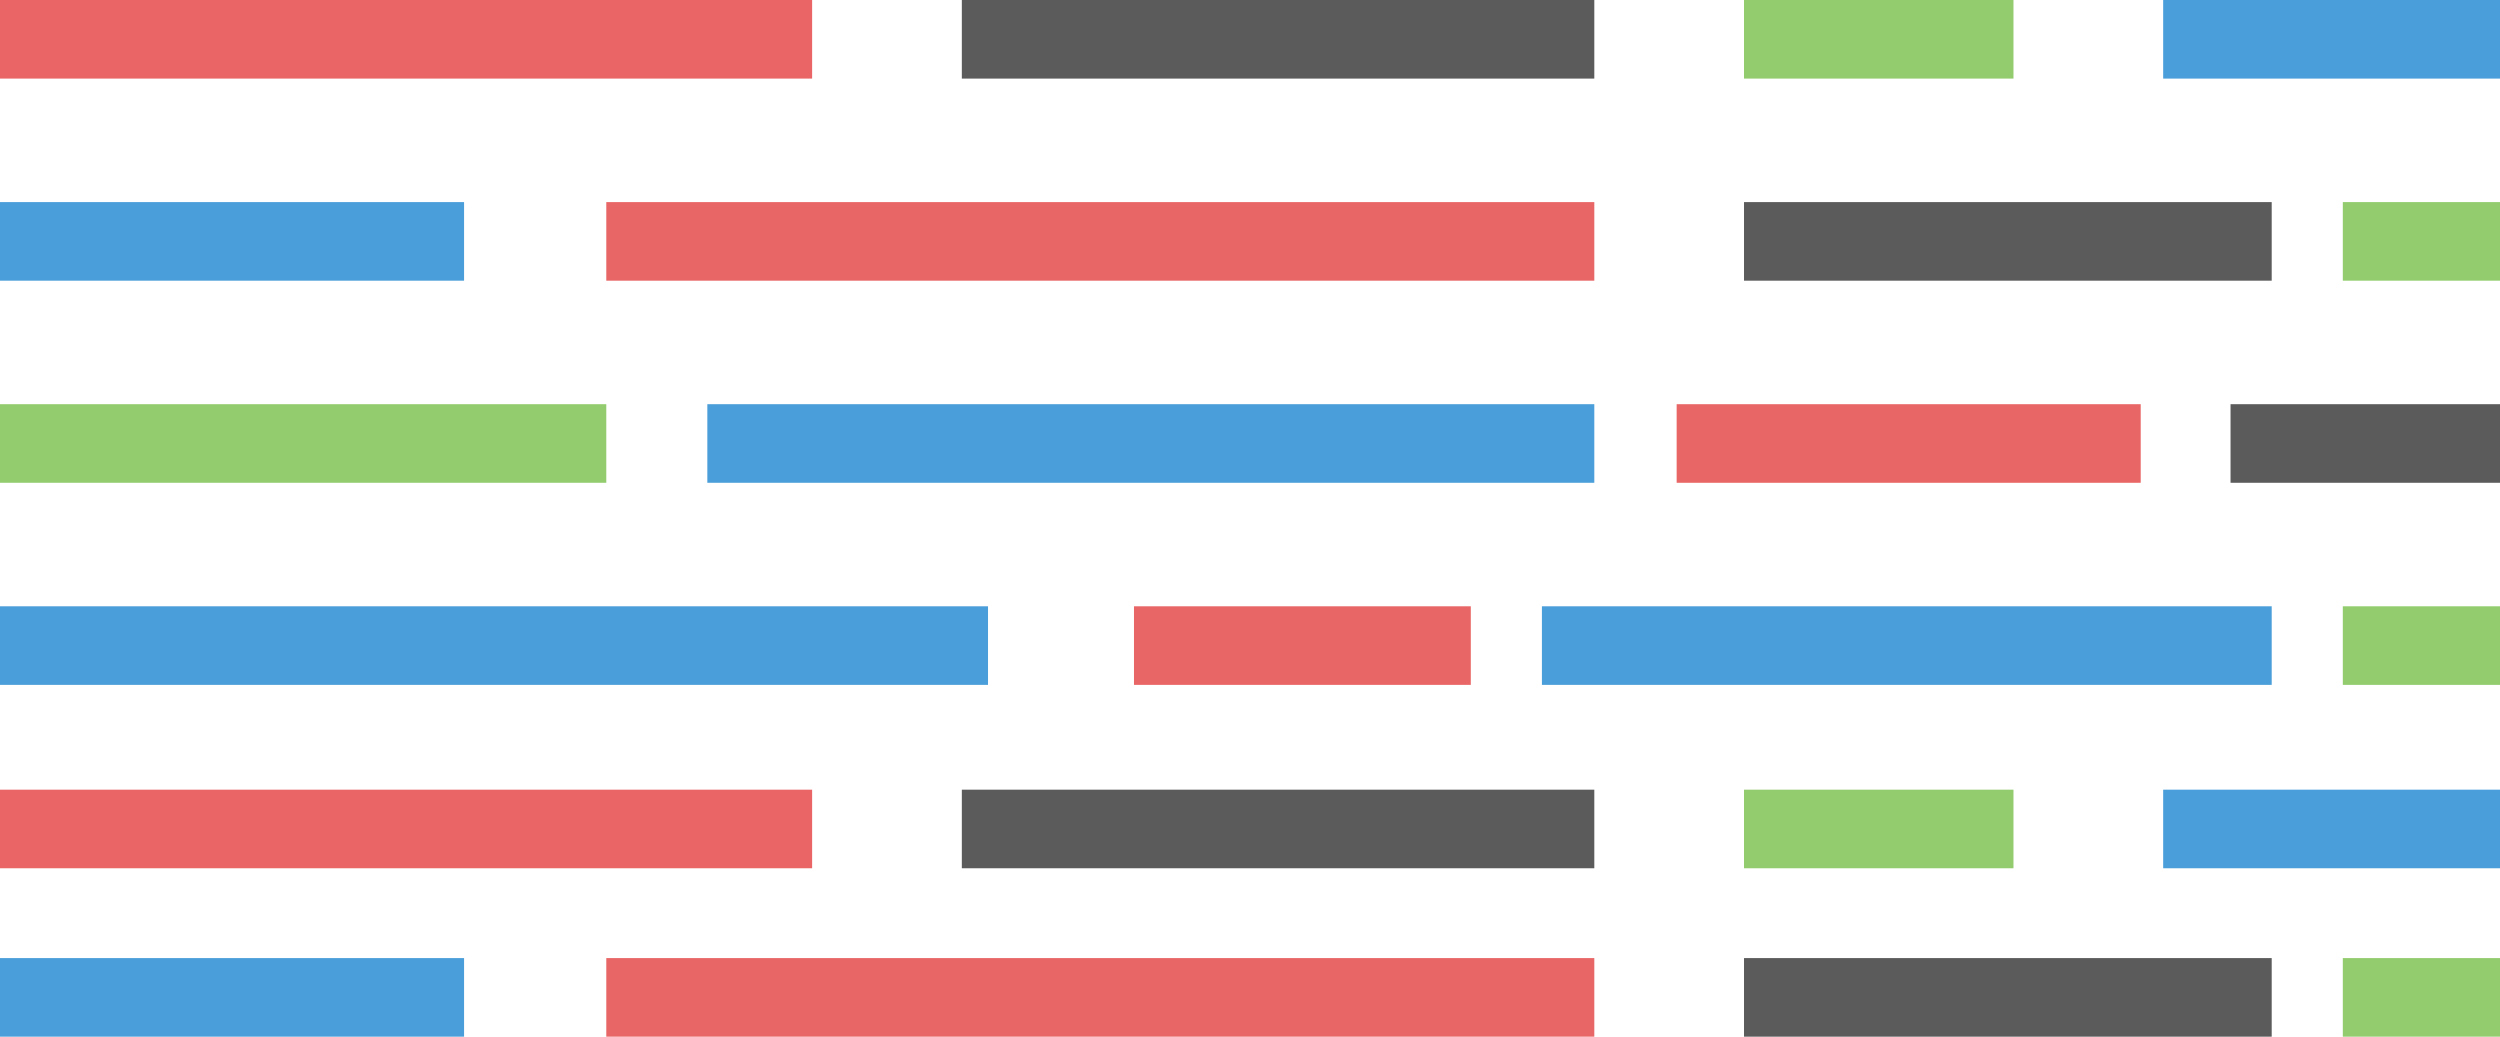
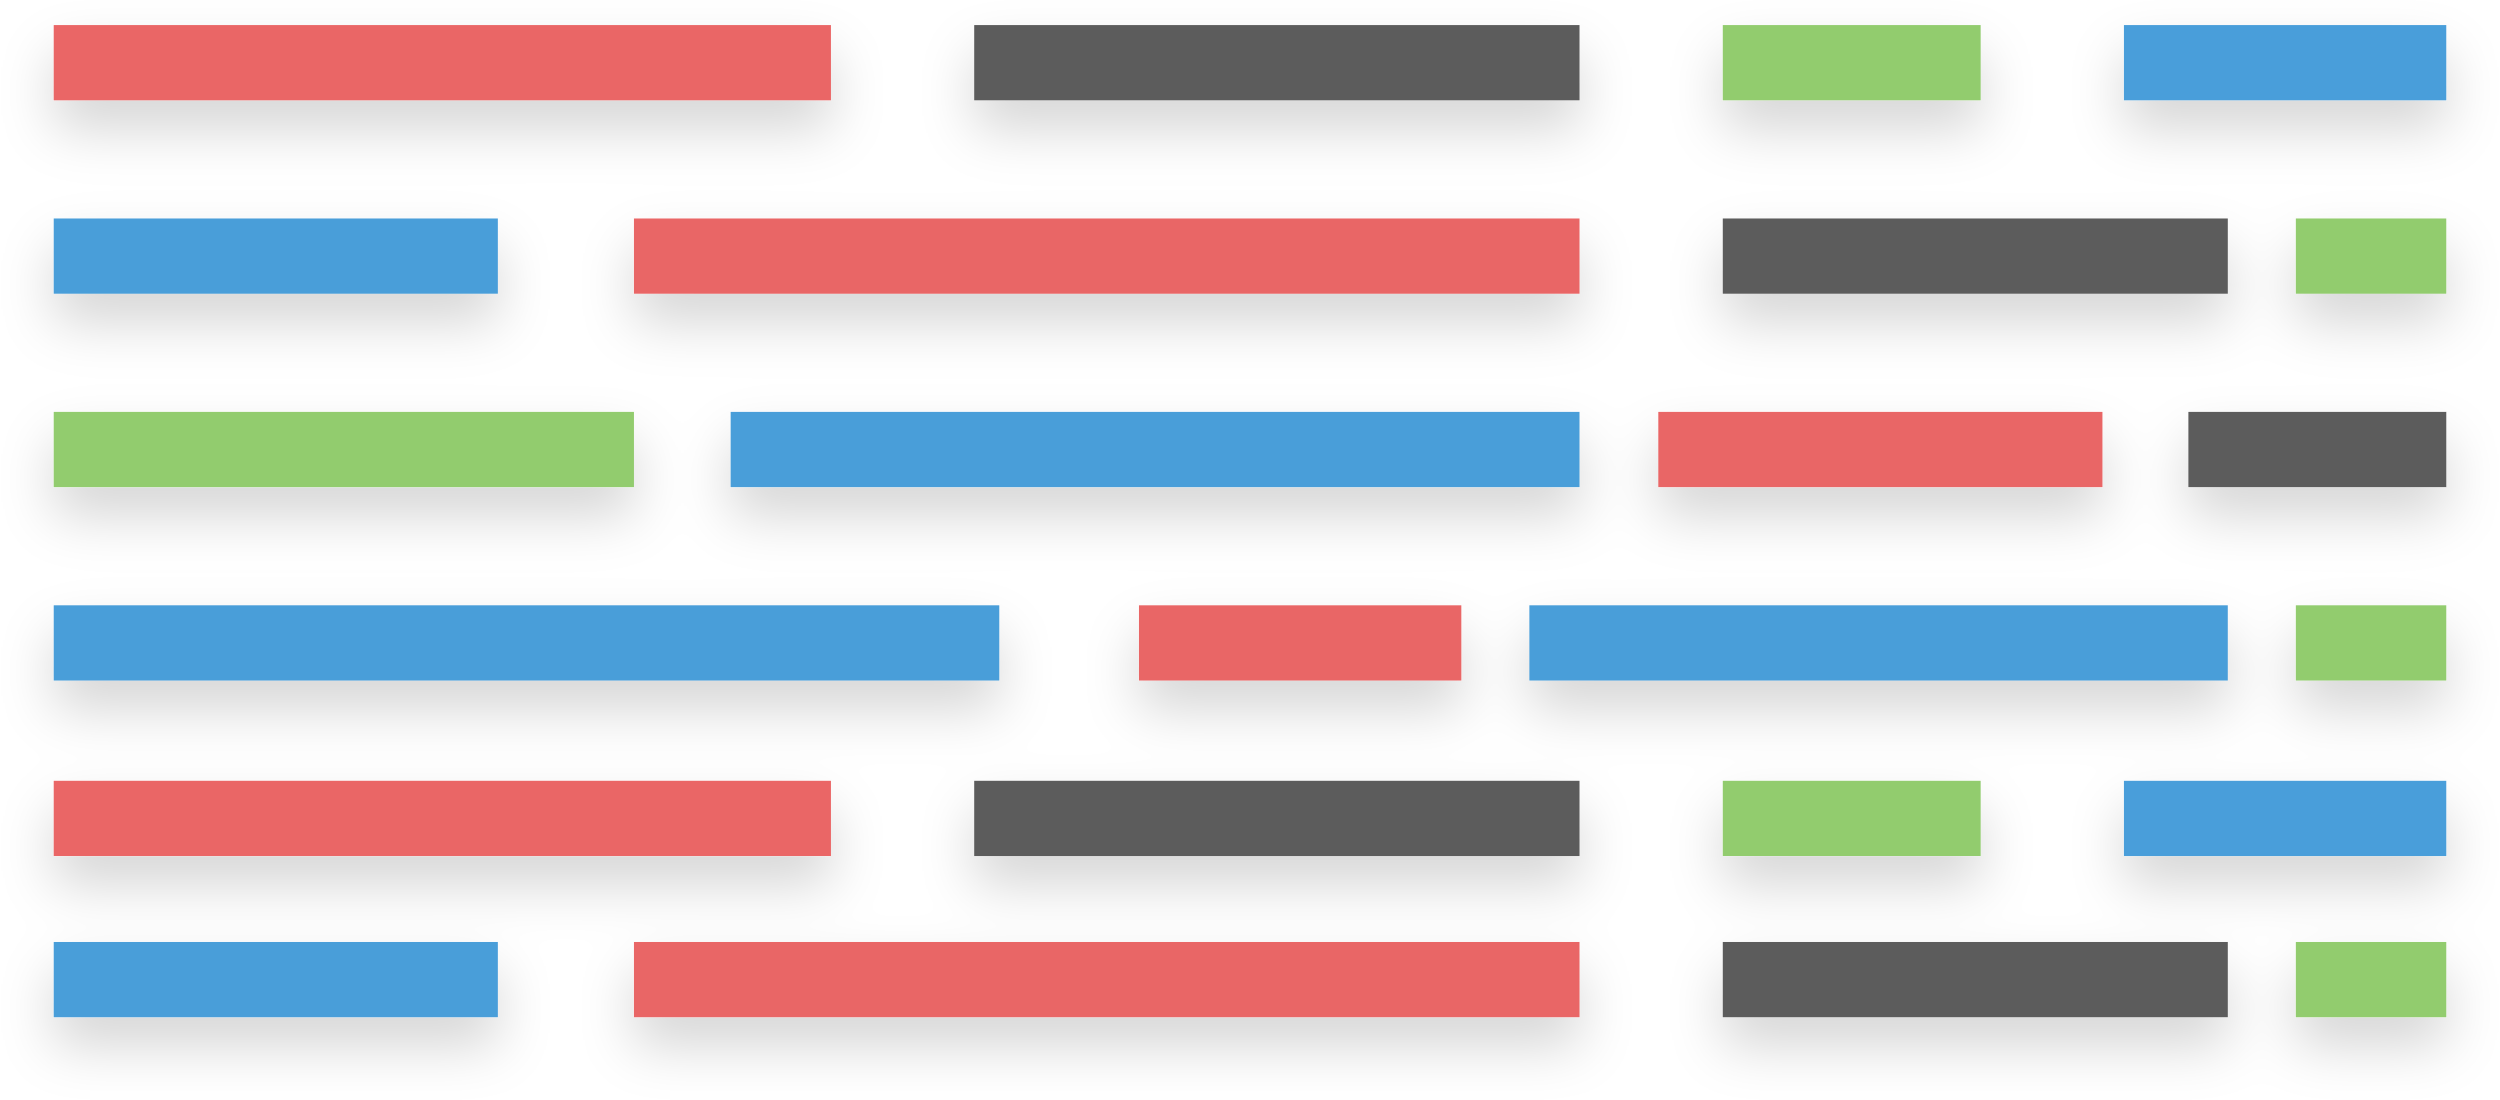
- <svg xmlns="http://www.w3.org/2000/svg" width="668px" height="277px" viewBox="0 0 668 277" version="1.1">
-   <defs />
+ <svg xmlns="http://www.w3.org/2000/svg" width="698px" height="307px" viewBox="0 0 698 307" version="1.1">
+   <defs>
+     <filter x="-50%" y="-50%" width="200%" height="200%" filterUnits="objectBoundingBox" id="filter-1">
+       <feOffset dx="0" dy="8" in="SourceAlpha" result="shadowOffsetOuter1" />
+       <feGaussianBlur stdDeviation="7.5" in="shadowOffsetOuter1" result="shadowBlurOuter1" />
+       <feColorMatrix values="0 0 0 0 0   0 0 0 0 0   0 0 0 0 0  0 0 0 0.164 0" type="matrix" in="shadowBlurOuter1" result="shadowMatrixOuter1" />
+       <feMerge>
+         <feMergeNode in="shadowMatrixOuter1" />
+         <feMergeNode in="SourceGraphic" />
+       </feMerge>
+     </filter>
+   </defs>
  <g id="Page-1" stroke="none" stroke-width="1" fill="none" fill-rule="evenodd">
-     <g id="Desktop-HD" transform="translate(-606, -1106)">
-       <g id="code-service" transform="translate(606, 1106)">
+     <g id="landing-page" transform="translate(-591, -1099)">
+       <g id="code-service" filter="url(#filter-1)" transform="translate(606, 1106)">
        <rect id="Rectangle-2" fill="#EA6666" x="0" y="0" width="217" height="21" />
        <rect id="Rectangle-2-Copy-16" fill="#EA6666" x="0" y="211" width="217" height="21" />
        <rect id="Rectangle-2-Copy-8" fill="#92CC6E" x="0" y="108" width="162" height="21" />
        <rect id="Rectangle-2-Copy-4" fill="#4A9ED9" x="0" y="54" width="124" height="21" />
        <rect id="Rectangle-2-Copy-17" fill="#4A9ED9" x="0" y="256" width="124" height="21" />
        <rect id="Rectangle-2-Copy-9" fill="#4A9ED9" x="0" y="162" width="264" height="21" />
        <rect id="Rectangle-2-Copy" fill="#5B5B5B" x="257" y="0" width="169" height="21" />
        <rect id="Rectangle-2-Copy-18" fill="#5B5B5B" x="257" y="211" width="169" height="21" />
        <rect id="Rectangle-2-Copy-10" fill="#4A9ED9" x="189" y="108" width="237" height="21" />
        <rect id="Rectangle-2-Copy-5" fill="#E96666" x="162" y="54" width="264" height="21" />
        <rect id="Rectangle-2-Copy-19" fill="#E96666" x="162" y="256" width="264" height="21" />
        <rect id="Rectangle-2-Copy-11" fill="#E96666" transform="translate(348, 172.5) scale(-1, 1) translate(-348, -172.5) " x="303" y="162" width="90" height="21" />
        <rect id="Rectangle-2-Copy-2" fill="#92CC6E" x="466" y="0" width="72" height="21" />
        <rect id="Rectangle-2-Copy-20" fill="#92CC6E" x="466" y="211" width="72" height="21" />
        <rect id="Rectangle-2-Copy-12" fill="#E96666" x="448" y="108" width="124" height="21" />
        <rect id="Rectangle-2-Copy-6" fill="#5B5B5B" x="466" y="54" width="141" height="21" />
        <rect id="Rectangle-2-Copy-21" fill="#5B5B5B" x="466" y="256" width="141" height="21" />
        <rect id="Rectangle-2-Copy-13" fill="#4A9ED9" x="412" y="162" width="195" height="21" />
        <rect id="Rectangle-2-Copy-3" fill="#4A9EDA" x="578" y="0" width="90" height="21" />
        <rect id="Rectangle-2-Copy-22" fill="#4A9EDA" x="578" y="211" width="90" height="21" />
        <rect id="Rectangle-2-Copy-14" fill="#5B5B5B" x="596" y="108" width="72" height="21" />
        <rect id="Rectangle-2-Copy-7" fill="#92CC6E" x="626" y="54" width="42" height="21" />
        <rect id="Rectangle-2-Copy-23" fill="#92CC6E" x="626" y="256" width="42" height="21" />
        <rect id="Rectangle-2-Copy-15" fill="#92CC6E" x="626" y="162" width="42" height="21" />
      </g>
    </g>
  </g>
</svg>
